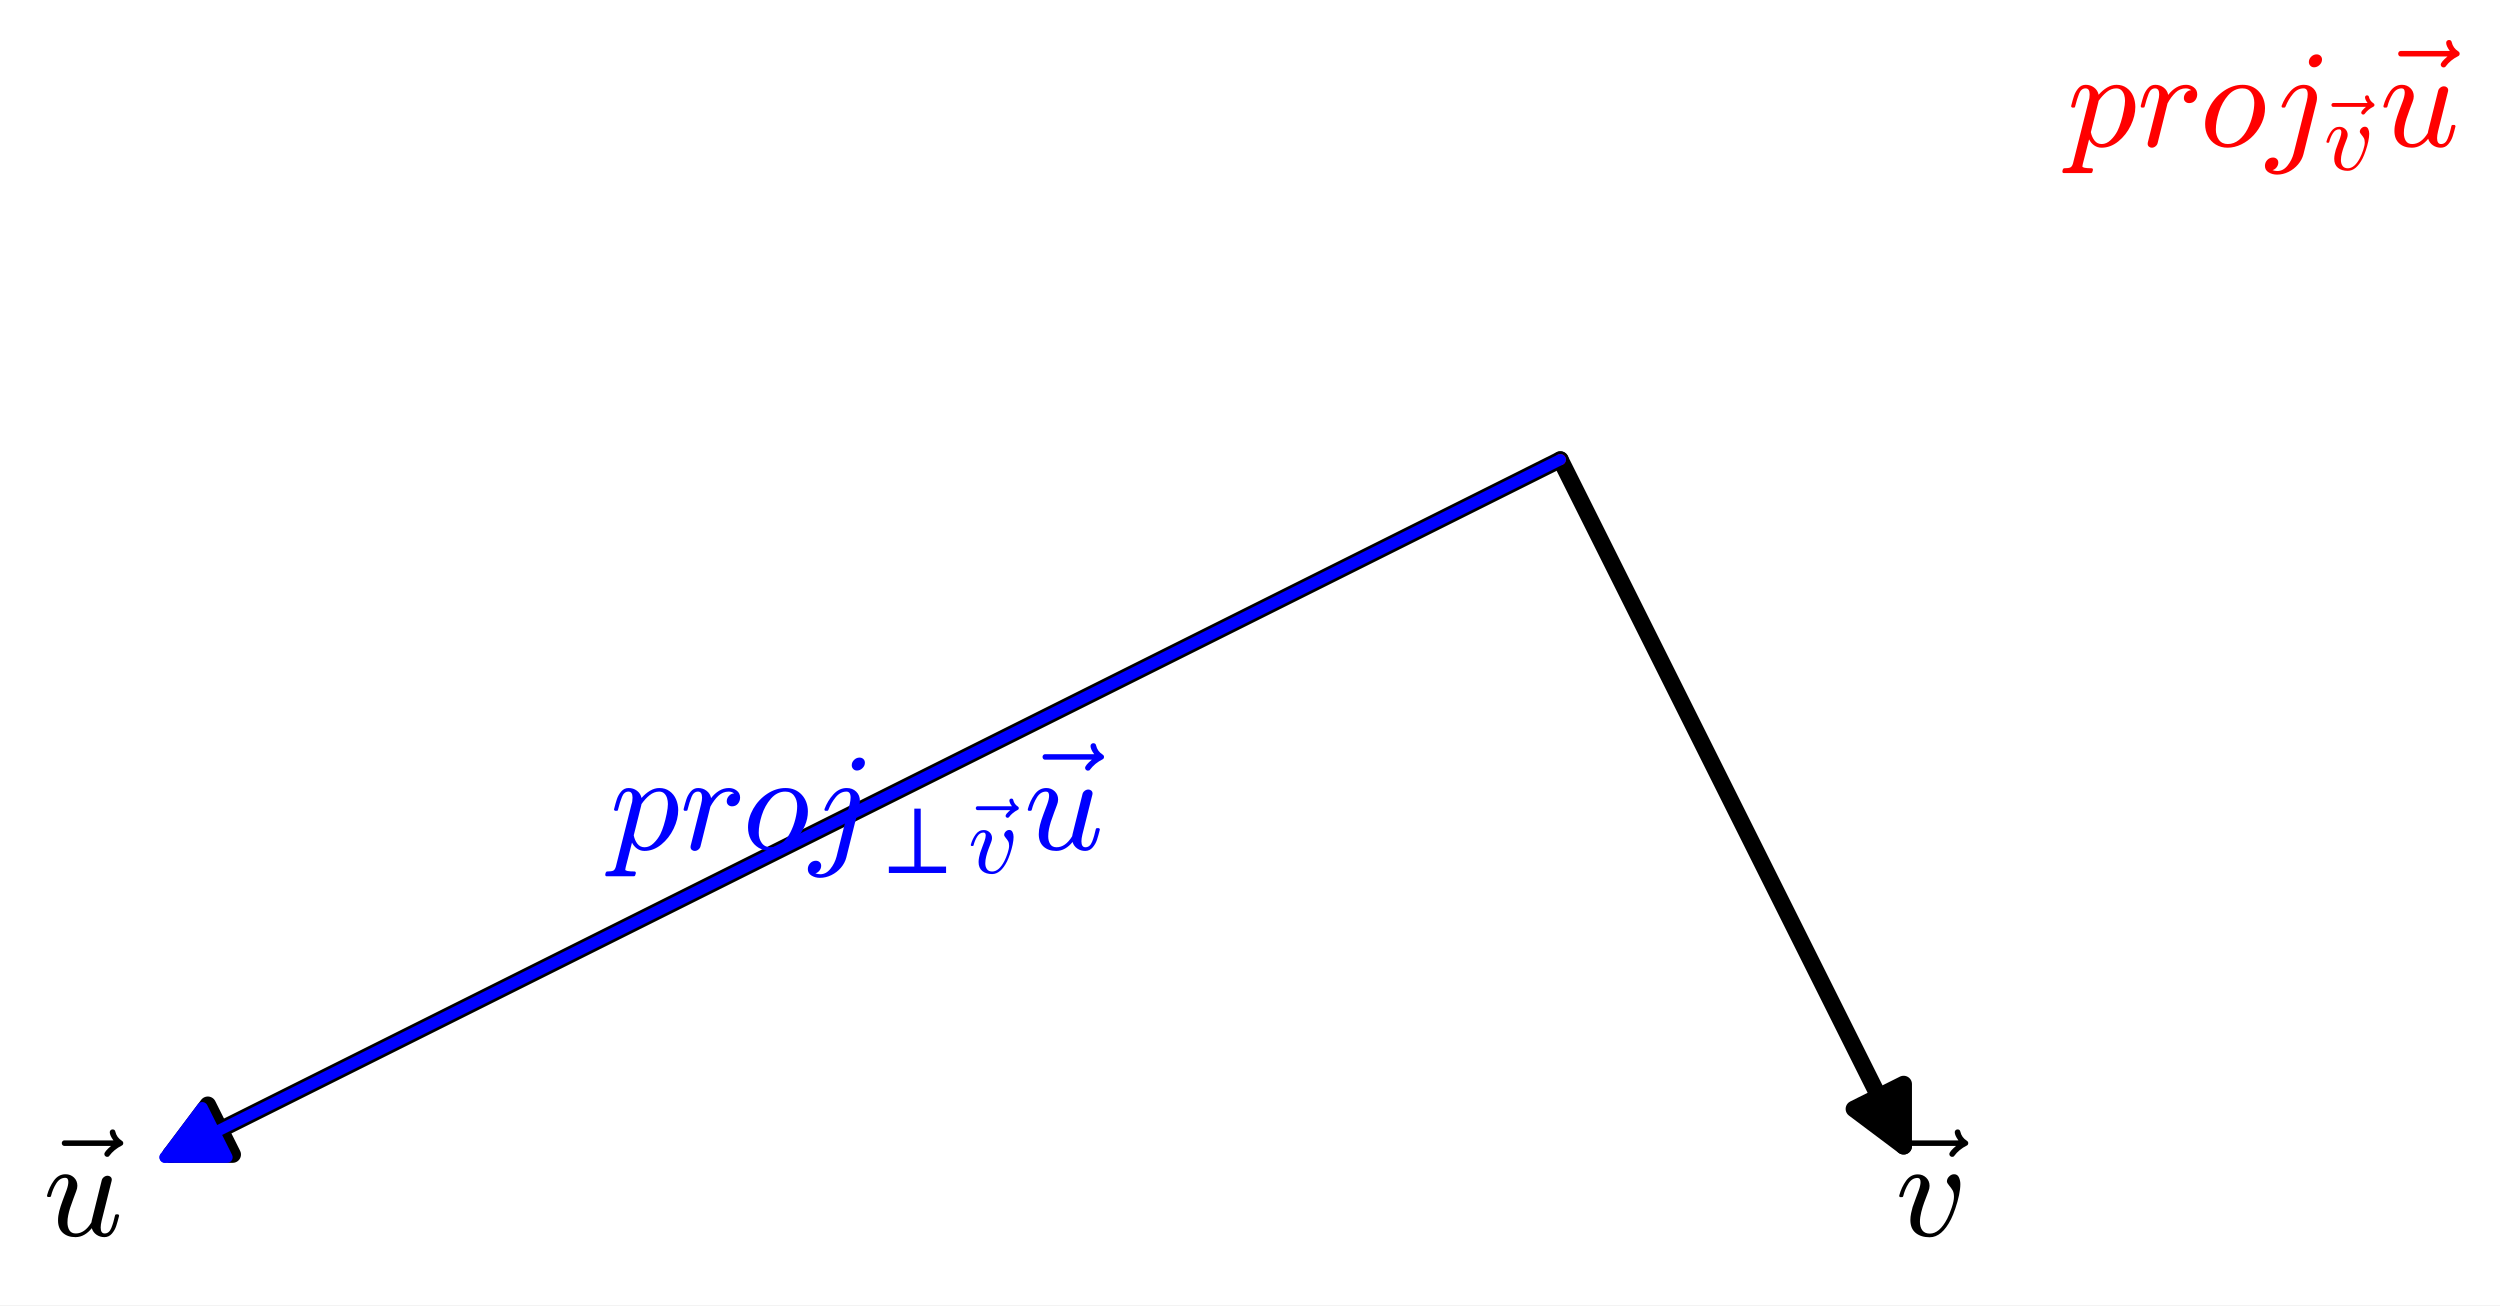
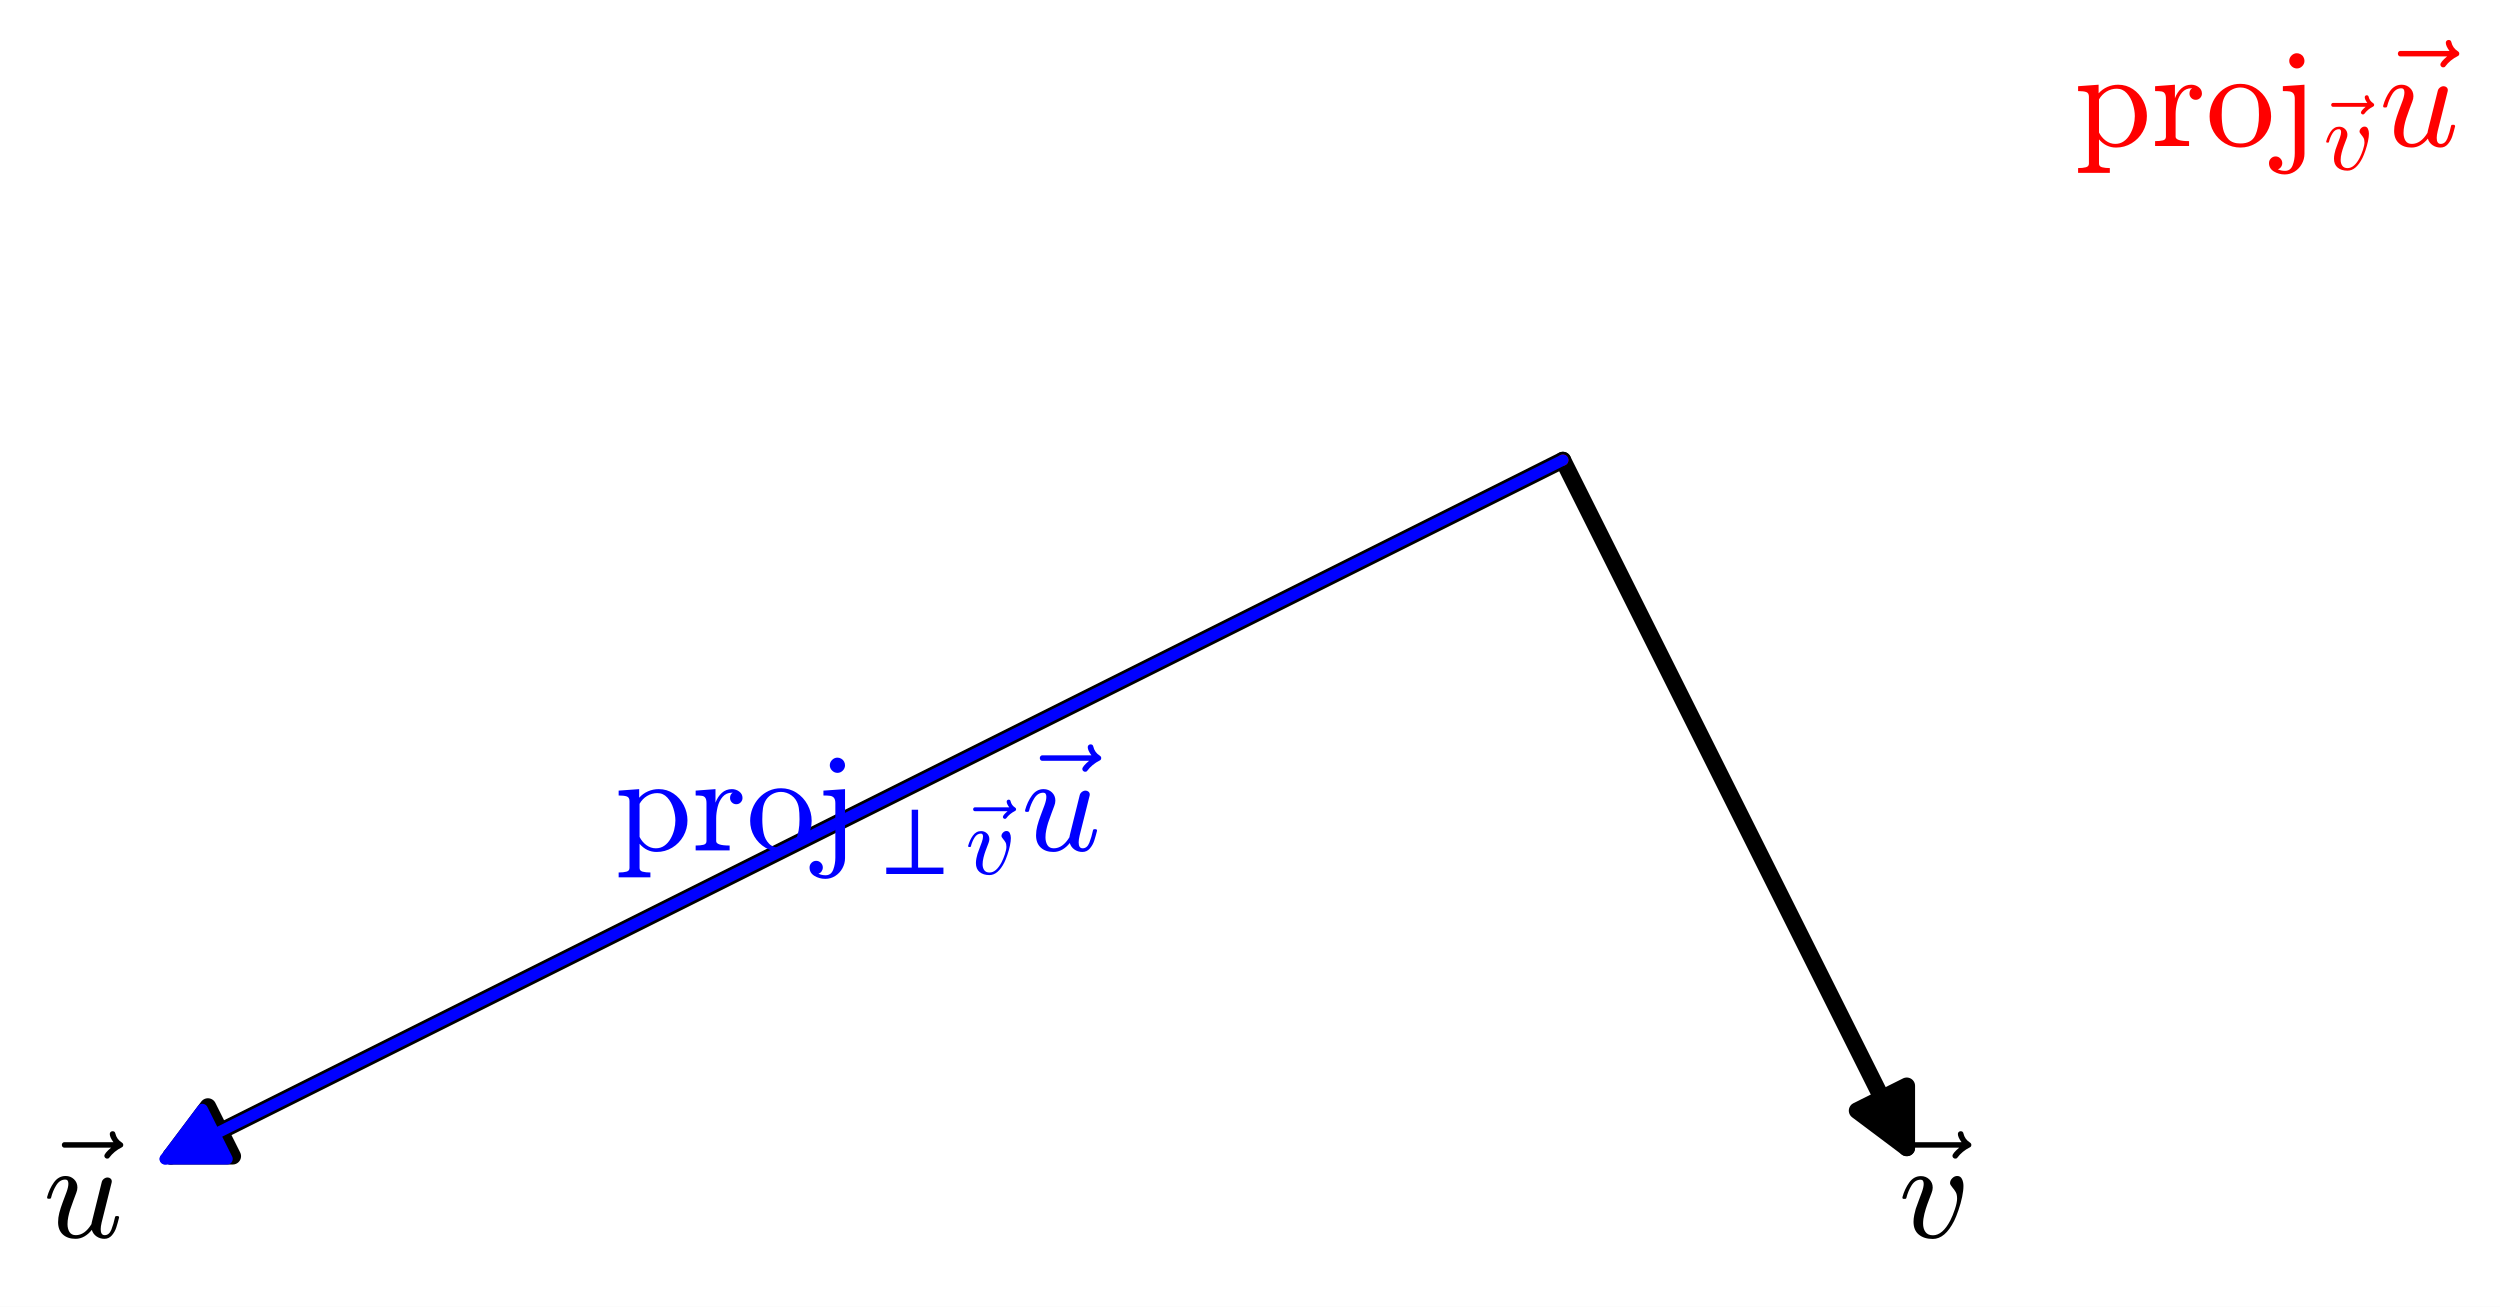
- <svg xmlns="http://www.w3.org/2000/svg" xmlns:xlink="http://www.w3.org/1999/xlink" width="450.191pt" height="235.03pt" viewBox="0 0 450.191 235.03" version="1.1">
+ <svg xmlns="http://www.w3.org/2000/svg" xmlns:xlink="http://www.w3.org/1999/xlink" width="450.635pt" height="235.554pt" viewBox="0 0 450.635 235.554" version="1.1">
  <defs>
    <style type="text/css">*{stroke-linejoin: round; stroke-linecap: butt}</style>
  </defs>
  <g id="figure_1">
    <g id="patch_1">
-       <path d="M 0 235.03  L 450.191 235.03  L 450.191 0  L 0 0  z " style="fill: #ffffff" />
+       <path d="M 0 235.554  L 450.635 235.554  L 450.635 0  L 0 0  z " style="fill: #ffffff" />
    </g>
    <g id="axes_1">
      <g id="patch_2">
-         <path d="M 7.2 219.658  L 415.467 219.658  L 415.467 15.524  L 7.2 15.524  z " style="fill: #ffffff" />
+         <path d="M 7.2 220.193  L 416.558 220.193  L 416.558 15.514  L 7.2 15.514  z " style="fill: #ffffff" />
      </g>
      <g id="matplotlib.axis_1" />
      <g id="matplotlib.axis_2" />
      <g id="patch_3">
-         <path d="M 280.982 82.767  Q 154.349 146.084 30.715 207.901  " clip-path="url(#pfed2bae965)" style="fill: none; stroke: #000000; stroke-width: 3; stroke-linecap: round" />
-         <path d="M 41.895 207.901  L 30.715 207.901  L 37.423 198.956  L 41.895 207.901  z " clip-path="url(#pfed2bae965)" style="stroke: #000000; stroke-width: 3; stroke-linecap: round" />
+         <path d="M 281.713 82.936  Q 154.741 146.422 30.769 208.408  " clip-path="url(#paa7e1e6155)" style="fill: none; stroke: #000000; stroke-width: 3; stroke-linecap: round" />
+         <path d="M 41.95 208.408  L 30.769 208.408  L 37.478 199.464  L 41.95 208.408  z " clip-path="url(#paa7e1e6155)" style="stroke: #000000; stroke-width: 3; stroke-linecap: round" />
      </g>
      <g id="patch_4">
-         <path d="M 280.982 82.767  Q 312.641 146.084 342.799 206.401  " clip-path="url(#pfed2bae965)" style="fill: none; stroke: #000000; stroke-width: 3; stroke-linecap: round" />
-         <path d="M 342.799 195.22  L 342.799 206.401  L 333.855 199.693  L 342.799 195.22  z " clip-path="url(#pfed2bae965)" style="stroke: #000000; stroke-width: 3; stroke-linecap: round" />
+         <path d="M 281.713 82.936  Q 313.456 146.422 343.699 206.908  " clip-path="url(#paa7e1e6155)" style="fill: none; stroke: #000000; stroke-width: 3; stroke-linecap: round" />
+         <path d="M 343.699 195.728  L 343.699 206.908  L 334.755 200.2  L 343.699 195.728  z " clip-path="url(#paa7e1e6155)" style="stroke: #000000; stroke-width: 3; stroke-linecap: round" />
      </g>
      <g id="patch_5">
-         <path d="M 280.982 82.767  Q 280.982 82.767 280.982 82.767  " clip-path="url(#pfed2bae965)" style="fill: none; stroke: #ff0000; stroke-width: 2; stroke-linecap: round" />
+         <path d="M 281.713 82.936  Q 281.713 82.936 281.713 82.936  " clip-path="url(#paa7e1e6155)" style="fill: none; stroke: #ff0000; stroke-width: 2; stroke-linecap: round" />
      </g>
      <g id="patch_6">
-         <path d="M 280.982 82.767  Q 154.349 146.084 29.715 208.401  " clip-path="url(#pfed2bae965)" style="fill: none; stroke: #0000ff; stroke-width: 2; stroke-linecap: round" />
-         <path d="M 40.895 208.401  L 29.715 208.401  L 36.423 199.456  L 40.895 208.401  z " clip-path="url(#pfed2bae965)" style="fill: #0000ff; stroke: #0000ff; stroke-width: 2; stroke-linecap: round" />
+         <path d="M 281.713 82.936  Q 154.741 146.422 29.769 208.908  " clip-path="url(#paa7e1e6155)" style="fill: none; stroke: #0000ff; stroke-width: 2; stroke-linecap: round" />
+         <path d="M 40.95 208.908  L 29.769 208.908  L 36.478 199.964  L 40.95 208.908  z " clip-path="url(#paa7e1e6155)" style="fill: #0000ff; stroke: #0000ff; stroke-width: 2; stroke-linecap: round" />
      </g>
      <g id="text_1">
-         <g transform="translate(7.801297 222.6309) scale(0.25 -0.25)">
+         <g transform="translate(7.822263 223.155) scale(0.25 -0.25)">
          <defs>
            <path id="Cmmi10-7e" d="M 1281 3809  Q 1231 3809 1198 3846  Q 1166 3884 1166 3938  Q 1166 3984 1198 4023  Q 1231 4063 1281 4063  L 3547 4063  Q 3378 4291 3378 4441  Q 3378 4497 3417 4533  Q 3456 4569 3506 4569  Q 3613 4569 3634 4469  Q 3697 4194 3938 4044  Q 4000 4003 4000 3938  Q 4000 3859 3938 3828  Q 3575 3647 3353 3347  Q 3328 3303 3256 3303  Q 3209 3303 3168 3340  Q 3128 3378 3128 3431  Q 3128 3547 3438 3809  L 1281 3809  z " transform="scale(0.015625)" />
            <path id="Cmmi10-75" d="M 678 697  Q 678 906 734 1126  Q 791 1347 892 1617  Q 994 1888 1069 2088  Q 1153 2322 1153 2472  Q 1153 2663 1013 2663  Q 759 2663 595 2402  Q 431 2141 353 1819  Q 341 1778 300 1778  L 225 1778  Q 172 1778 172 1838  L 172 1856  Q 275 2238 487 2533  Q 700 2828 1025 2828  Q 1253 2828 1411 2678  Q 1569 2528 1569 2297  Q 1569 2178 1516 2047  Q 1488 1969 1388 1706  Q 1288 1444 1234 1272  Q 1181 1100 1147 934  Q 1113 769 1113 603  Q 1113 391 1203 244  Q 1294 97 1497 97  Q 1906 97 2216 603  Q 2222 628 2226 651  Q 2231 675 2234 697  L 2694 2553  Q 2716 2638 2794 2698  Q 2872 2759 2963 2759  Q 3041 2759 3098 2709  Q 3156 2659 3156 2578  Q 3156 2541 3150 2528  L 2688 684  Q 2644 494 2644 372  Q 2644 97 2828 97  Q 3034 97 3136 351  Q 3238 606 3309 941  Q 3322 978 3359 978  L 3438 978  Q 3463 978 3478 956  Q 3494 934 3494 916  Q 3425 641 3361 444  Q 3297 247 3159 87  Q 3022 -72 2816 -72  Q 2613 -72 2452 39  Q 2291 150 2234 341  Q 2088 153 1894 40  Q 1700 -72 1484 -72  Q 1116 -72 897 129  Q 678 331 678 697  z " transform="scale(0.015625)" />
          </defs>
          <use xlink:href="#Cmmi10-7e" transform="translate(-4.924316 5.609375)" />
          <use xlink:href="#Cmmi10-75" transform="translate(0 0.53125)" />
        </g>
      </g>
      <g id="text_2">
-         <g transform="translate(341.3401 222.6309) scale(0.25 -0.25)">
+         <g transform="translate(342.2487 223.155) scale(0.25 -0.25)">
          <defs>
            <path id="Cmmi10-76" d="M 684 722  Q 684 866 718 1037  Q 753 1209 787 1320  Q 822 1431 944 1753  Q 1066 2075 1069 2088  Q 1153 2322 1153 2472  Q 1153 2663 1013 2663  Q 759 2663 595 2402  Q 431 2141 353 1819  Q 341 1778 300 1778  L 225 1778  Q 172 1778 172 1838  L 172 1856  Q 275 2238 487 2533  Q 700 2828 1025 2828  Q 1253 2828 1411 2678  Q 1569 2528 1569 2297  Q 1569 2178 1516 2047  Q 1391 1722 1319 1526  Q 1247 1331 1186 1089  Q 1125 847 1125 641  Q 1125 400 1236 248  Q 1347 97 1581 97  Q 2025 97 2381 781  Q 2494 1003 2594 1303  Q 2694 1603 2694 1791  Q 2694 1984 2631 2092  Q 2569 2200 2469 2317  Q 2369 2434 2369 2503  Q 2369 2628 2472 2731  Q 2575 2834 2700 2834  Q 2853 2834 2920 2693  Q 2988 2553 2988 2375  Q 2988 2163 2927 1869  Q 2866 1575 2758 1259  Q 2650 944 2559 763  Q 2138 -72 1575 -72  Q 1172 -72 928 129  Q 684 331 684 722  z " transform="scale(0.015625)" />
          </defs>
          <use xlink:href="#Cmmi10-7e" transform="translate(-10.12158 5.609375)" />
          <use xlink:href="#Cmmi10-76" transform="translate(0 0.4375)" />
        </g>
      </g>
      <g id="text_3">
-         <g style="fill: #ff0000" transform="translate(372.2412 26.45) scale(0.25 -0.25)">
+         <g style="fill: #ff0000" transform="translate(373.9354 26.45) scale(0.25 -0.25)">
          <defs>
-             <path id="Cmmi10-70" d="M -159 -1241  Q -219 -1241 -219 -1159  Q -197 -1019 -134 -1019  Q 66 -1019 145 -983  Q 225 -947 269 -800  L 991 2081  Q 1038 2200 1038 2388  Q 1038 2663 850 2663  Q 650 2663 553 2423  Q 456 2184 366 1819  Q 366 1778 313 1778  L 238 1778  Q 222 1778 203 1801  Q 184 1825 184 1844  Q 253 2122 317 2315  Q 381 2509 517 2668  Q 653 2828 856 2828  Q 1075 2828 1240 2704  Q 1406 2581 1453 2369  Q 1628 2572 1840 2700  Q 2053 2828 2278 2828  Q 2547 2828 2745 2684  Q 2944 2541 3044 2308  Q 3144 2075 3144 1806  Q 3144 1394 2933 953  Q 2722 513 2361 220  Q 2000 -72 1588 -72  Q 1400 -72 1248 34  Q 1097 141 1013 313  L 722 -825  Q 706 -919 703 -934  Q 703 -1019 1125 -1019  Q 1191 -1019 1191 -1100  Q 1169 -1184 1155 -1212  Q 1141 -1241 1081 -1241  L -159 -1241  z M 1594 97  Q 1816 97 2006 280  Q 2197 463 2316 691  Q 2403 863 2479 1111  Q 2556 1359 2612 1640  Q 2669 1922 2669 2088  Q 2669 2234 2630 2362  Q 2591 2491 2502 2577  Q 2413 2663 2266 2663  Q 2031 2663 1823 2495  Q 1616 2328 1447 2081  L 1447 2059  L 1094 647  Q 1138 419 1263 258  Q 1388 97 1594 97  z " transform="scale(0.015625)" />
-             <path id="Cmmi10-72" d="M 494 109  Q 494 147 500 166  L 978 2075  Q 1025 2253 1025 2388  Q 1025 2663 838 2663  Q 638 2663 541 2423  Q 444 2184 353 1819  Q 353 1800 334 1789  Q 316 1778 300 1778  L 225 1778  Q 203 1778 187 1801  Q 172 1825 172 1844  Q 241 2122 305 2315  Q 369 2509 505 2668  Q 641 2828 844 2828  Q 1066 2828 1233 2700  Q 1400 2572 1441 2363  Q 1603 2575 1811 2701  Q 2019 2828 2266 2828  Q 2469 2828 2623 2709  Q 2778 2591 2778 2388  Q 2778 2225 2676 2104  Q 2575 1984 2406 1984  Q 2303 1984 2233 2048  Q 2163 2113 2163 2216  Q 2163 2356 2266 2467  Q 2369 2578 2503 2578  Q 2400 2663 2253 2663  Q 1978 2663 1775 2467  Q 1572 2272 1409 1972  L 953 141  Q 931 53 854 -9  Q 778 -72 684 -72  Q 606 -72 550 -22  Q 494 28 494 109  z " transform="scale(0.015625)" />
-             <path id="Cmmi10-6f" d="M 1288 -72  Q 984 -72 748 72  Q 513 216 384 459  Q 256 703 256 1013  Q 256 1447 498 1872  Q 741 2297 1142 2562  Q 1544 2828 1984 2828  Q 2222 2828 2408 2747  Q 2594 2666 2731 2519  Q 2869 2372 2942 2175  Q 3016 1978 3016 1747  Q 3016 1413 2875 1089  Q 2734 766 2489 502  Q 2244 238 1928 83  Q 1613 -72 1288 -72  z M 1300 97  Q 1584 97 1820 290  Q 2056 484 2207 779  Q 2359 1075 2440 1403  Q 2522 1731 2522 1997  Q 2522 2275 2383 2469  Q 2244 2663 1972 2663  Q 1597 2663 1315 2342  Q 1034 2022 892 1576  Q 750 1131 750 763  Q 750 484 892 290  Q 1034 97 1300 97  z " transform="scale(0.015625)" />
-             <path id="Cmmi10-6a" d="M -84 -909  Q -84 -753 23 -639  Q 131 -525 288 -525  Q 391 -525 461 -589  Q 531 -653 531 -756  Q 531 -878 454 -976  Q 378 -1075 263 -1106  Q 375 -1147 488 -1147  Q 759 -1147 959 -895  Q 1159 -644 1241 -331  L 1844 2075  Q 1888 2259 1888 2388  Q 1888 2663 1697 2663  Q 1416 2663 1205 2408  Q 994 2153 863 1819  Q 850 1778 813 1778  L 738 1778  Q 684 1778 684 1838  L 684 1856  Q 828 2241 1093 2534  Q 1359 2828 1709 2828  Q 1975 2828 2145 2662  Q 2316 2497 2316 2241  Q 2316 2150 2297 2059  L 1691 -372  Q 1625 -631 1440 -847  Q 1256 -1063 1000 -1188  Q 744 -1313 475 -1313  Q 259 -1313 87 -1209  Q -84 -1106 -84 -909  z M 1941 3878  Q 1941 4019 2050 4125  Q 2159 4231 2297 4231  Q 2406 4231 2476 4164  Q 2547 4097 2547 3994  Q 2547 3850 2433 3742  Q 2319 3634 2181 3634  Q 2078 3634 2009 3706  Q 1941 3778 1941 3878  z " transform="scale(0.015625)" />
+             <path id="Cmr10-70" d="M 166 -1241  L 166 -1019  Q 384 -1019 525 -981  Q 666 -944 666 -813  L 666 2272  Q 666 2447 541 2490  Q 416 2534 166 2534  L 166 2759  L 1113 2828  L 1113 2431  Q 1288 2625 1520 2726  Q 1753 2828 2016 2828  Q 2394 2828 2697 2623  Q 3000 2419 3170 2086  Q 3341 1753 3341 1381  Q 3341 994 3152 659  Q 2963 325 2636 126  Q 2309 -72 1919 -72  Q 1453 -72 1131 306  L 1131 -813  Q 1131 -944 1273 -981  Q 1416 -1019 1631 -1019  L 1631 -1241  L 166 -1241  z M 1131 622  Q 1244 394 1444 245  Q 1644 97 1881 97  Q 2103 97 2273 215  Q 2444 334 2559 534  Q 2675 734 2729 954  Q 2784 1175 2784 1381  Q 2784 1638 2692 1936  Q 2600 2234 2411 2439  Q 2222 2644 1953 2644  Q 1694 2644 1476 2511  Q 1259 2378 1131 2150  L 1131 622  z " transform="scale(0.015625)" />
+             <path id="Cmr10-72" d="M 166 0  L 166 225  Q 384 225 525 259  Q 666 294 666 428  L 666 2175  Q 666 2347 614 2423  Q 563 2500 466 2517  Q 369 2534 166 2534  L 166 2759  L 1081 2828  L 1081 2203  Q 1184 2481 1375 2654  Q 1566 2828 1838 2828  Q 2028 2828 2178 2715  Q 2328 2603 2328 2419  Q 2328 2303 2245 2217  Q 2163 2131 2041 2131  Q 1922 2131 1837 2215  Q 1753 2300 1753 2419  Q 1753 2591 1875 2663  L 1838 2663  Q 1578 2663 1414 2475  Q 1250 2288 1181 2009  Q 1113 1731 1113 1478  L 1113 428  Q 1113 225 1734 225  L 1734 0  L 166 0  z " transform="scale(0.015625)" />
+             <path id="Cmr10-6f" d="M 1600 -72  Q 1216 -72 887 123  Q 559 319 368 647  Q 178 975 178 1363  Q 178 1656 283 1928  Q 388 2200 583 2414  Q 778 2628 1037 2748  Q 1297 2869 1600 2869  Q 1994 2869 2317 2661  Q 2641 2453 2828 2104  Q 3016 1756 3016 1363  Q 3016 978 2825 648  Q 2634 319 2307 123  Q 1981 -72 1600 -72  z M 1600 116  Q 2113 116 2284 487  Q 2456 859 2456 1434  Q 2456 1756 2422 1967  Q 2388 2178 2272 2350  Q 2200 2456 2089 2536  Q 1978 2616 1854 2658  Q 1731 2700 1600 2700  Q 1400 2700 1220 2609  Q 1041 2519 922 2350  Q 803 2169 770 1951  Q 738 1734 738 1434  Q 738 1075 800 789  Q 863 503 1052 309  Q 1241 116 1600 116  z " transform="scale(0.015625)" />
+             <path id="Cmr10-6a" d="M 128 -1075  Q 275 -1147 459 -1147  Q 713 -1147 811 -889  Q 909 -631 909 -331  L 909 2175  Q 909 2347 846 2423  Q 784 2500 676 2517  Q 569 2534 359 2534  L 359 2759  L 1356 2828  L 1356 -359  Q 1356 -606 1234 -826  Q 1113 -1047 903 -1180  Q 694 -1313 447 -1313  Q 169 -1313 -56 -1175  Q -281 -1038 -281 -788  Q -281 -663 -190 -572  Q -100 -481 25 -481  Q 150 -481 240 -572  Q 331 -663 331 -788  Q 331 -884 276 -965  Q 222 -1047 128 -1075  z M 653 3928  Q 653 4069 759 4175  Q 866 4281 1006 4281  Q 1094 4281 1178 4234  Q 1263 4188 1309 4103  Q 1356 4019 1356 3928  Q 1356 3791 1253 3684  Q 1150 3578 1006 3578  Q 866 3578 759 3684  Q 653 3791 653 3928  z " transform="scale(0.015625)" />
          </defs>
-           <use xlink:href="#Cmmi10-70" transform="translate(0 0.53125)" />
-           <use xlink:href="#Cmmi10-72" transform="translate(50.29297 0.53125)" />
-           <use xlink:href="#Cmmi10-6f" transform="translate(95.41016 0.53125)" />
-           <use xlink:href="#Cmmi10-6a" transform="translate(143.7988 0.53125)" />
-           <use xlink:href="#Cmmi10-7e" transform="translate(177.6301 -12.85313) scale(0.7)" />
-           <use xlink:href="#Cmmi10-76" transform="translate(184.9121 -16.475) scale(0.7)" />
-           <use xlink:href="#Cmmi10-7e" transform="translate(220.2372 5.609375)" />
-           <use xlink:href="#Cmmi10-75" transform="translate(225.1615 0.53125)" />
+           <use xlink:href="#Cmr10-70" transform="translate(0 0.53125)" />
+           <use xlink:href="#Cmr10-72" transform="translate(55.51758 0.53125)" />
+           <use xlink:href="#Cmr10-6f" transform="translate(94.62891 0.53125)" />
+           <use xlink:href="#Cmr10-6a" transform="translate(144.6289 0.53125)" />
+           <use xlink:href="#Cmmi10-7e" transform="translate(172.3286 -12.85313) scale(0.7)" />
+           <use xlink:href="#Cmmi10-76" transform="translate(179.6106 -16.475) scale(0.7)" />
+           <use xlink:href="#Cmmi10-7e" transform="translate(214.9357 5.609375)" />
+           <use xlink:href="#Cmmi10-75" transform="translate(219.86 0.53125)" />
        </g>
      </g>
      <g id="text_4">
-         <g style="fill: #0000ff" transform="translate(109.8485 153.0838) scale(0.25 -0.25)">
+         <g style="fill: #0000ff" transform="translate(110.8664 153.422) scale(0.25 -0.25)">
          <defs>
            <path id="STIXGeneral-Regular-27c2" d="M 4102 0  L 333 0  L 333 422  L 2010 422  L 2010 4237  L 2432 4237  L 2432 422  L 4102 422  L 4102 0  z " transform="scale(0.015625)" />
          </defs>
-           <use xlink:href="#Cmmi10-70" transform="translate(0 0.53125)" />
-           <use xlink:href="#Cmmi10-72" transform="translate(50.29297 0.53125)" />
-           <use xlink:href="#Cmmi10-6f" transform="translate(95.41016 0.53125)" />
-           <use xlink:href="#Cmmi10-6a" transform="translate(143.7988 0.53125)" />
-           <use xlink:href="#STIXGeneral-Regular-27c2" transform="translate(197.2031 -16.475) scale(0.7)" />
-           <use xlink:href="#Cmmi10-7e" transform="translate(250.7221 -12.85313) scale(0.7)" />
-           <use xlink:href="#Cmmi10-76" transform="translate(258.0041 -16.475) scale(0.7)" />
-           <use xlink:href="#Cmmi10-7e" transform="translate(293.3292 5.609375)" />
-           <use xlink:href="#Cmmi10-75" transform="translate(298.2535 0.53125)" />
+           <use xlink:href="#Cmr10-70" transform="translate(0 0.53125)" />
+           <use xlink:href="#Cmr10-72" transform="translate(55.51758 0.53125)" />
+           <use xlink:href="#Cmr10-6f" transform="translate(94.62891 0.53125)" />
+           <use xlink:href="#Cmr10-6a" transform="translate(144.6289 0.53125)" />
+           <use xlink:href="#STIXGeneral-Regular-27c2" transform="translate(191.9016 -16.475) scale(0.7)" />
+           <use xlink:href="#Cmmi10-7e" transform="translate(245.4207 -12.85313) scale(0.7)" />
+           <use xlink:href="#Cmmi10-76" transform="translate(252.7026 -16.475) scale(0.7)" />
+           <use xlink:href="#Cmmi10-7e" transform="translate(288.0277 5.609375)" />
+           <use xlink:href="#Cmmi10-75" transform="translate(292.9521 0.53125)" />
        </g>
      </g>
    </g>
  </g>
  <defs>
-     <clipPath id="pfed2bae965">
-       <rect x="7.2" y="15.524" width="408.267" height="204.134" />
+     <clipPath id="paa7e1e6155">
+       <rect x="7.2" y="15.514" width="409.358" height="204.679" />
    </clipPath>
  </defs>
</svg>
